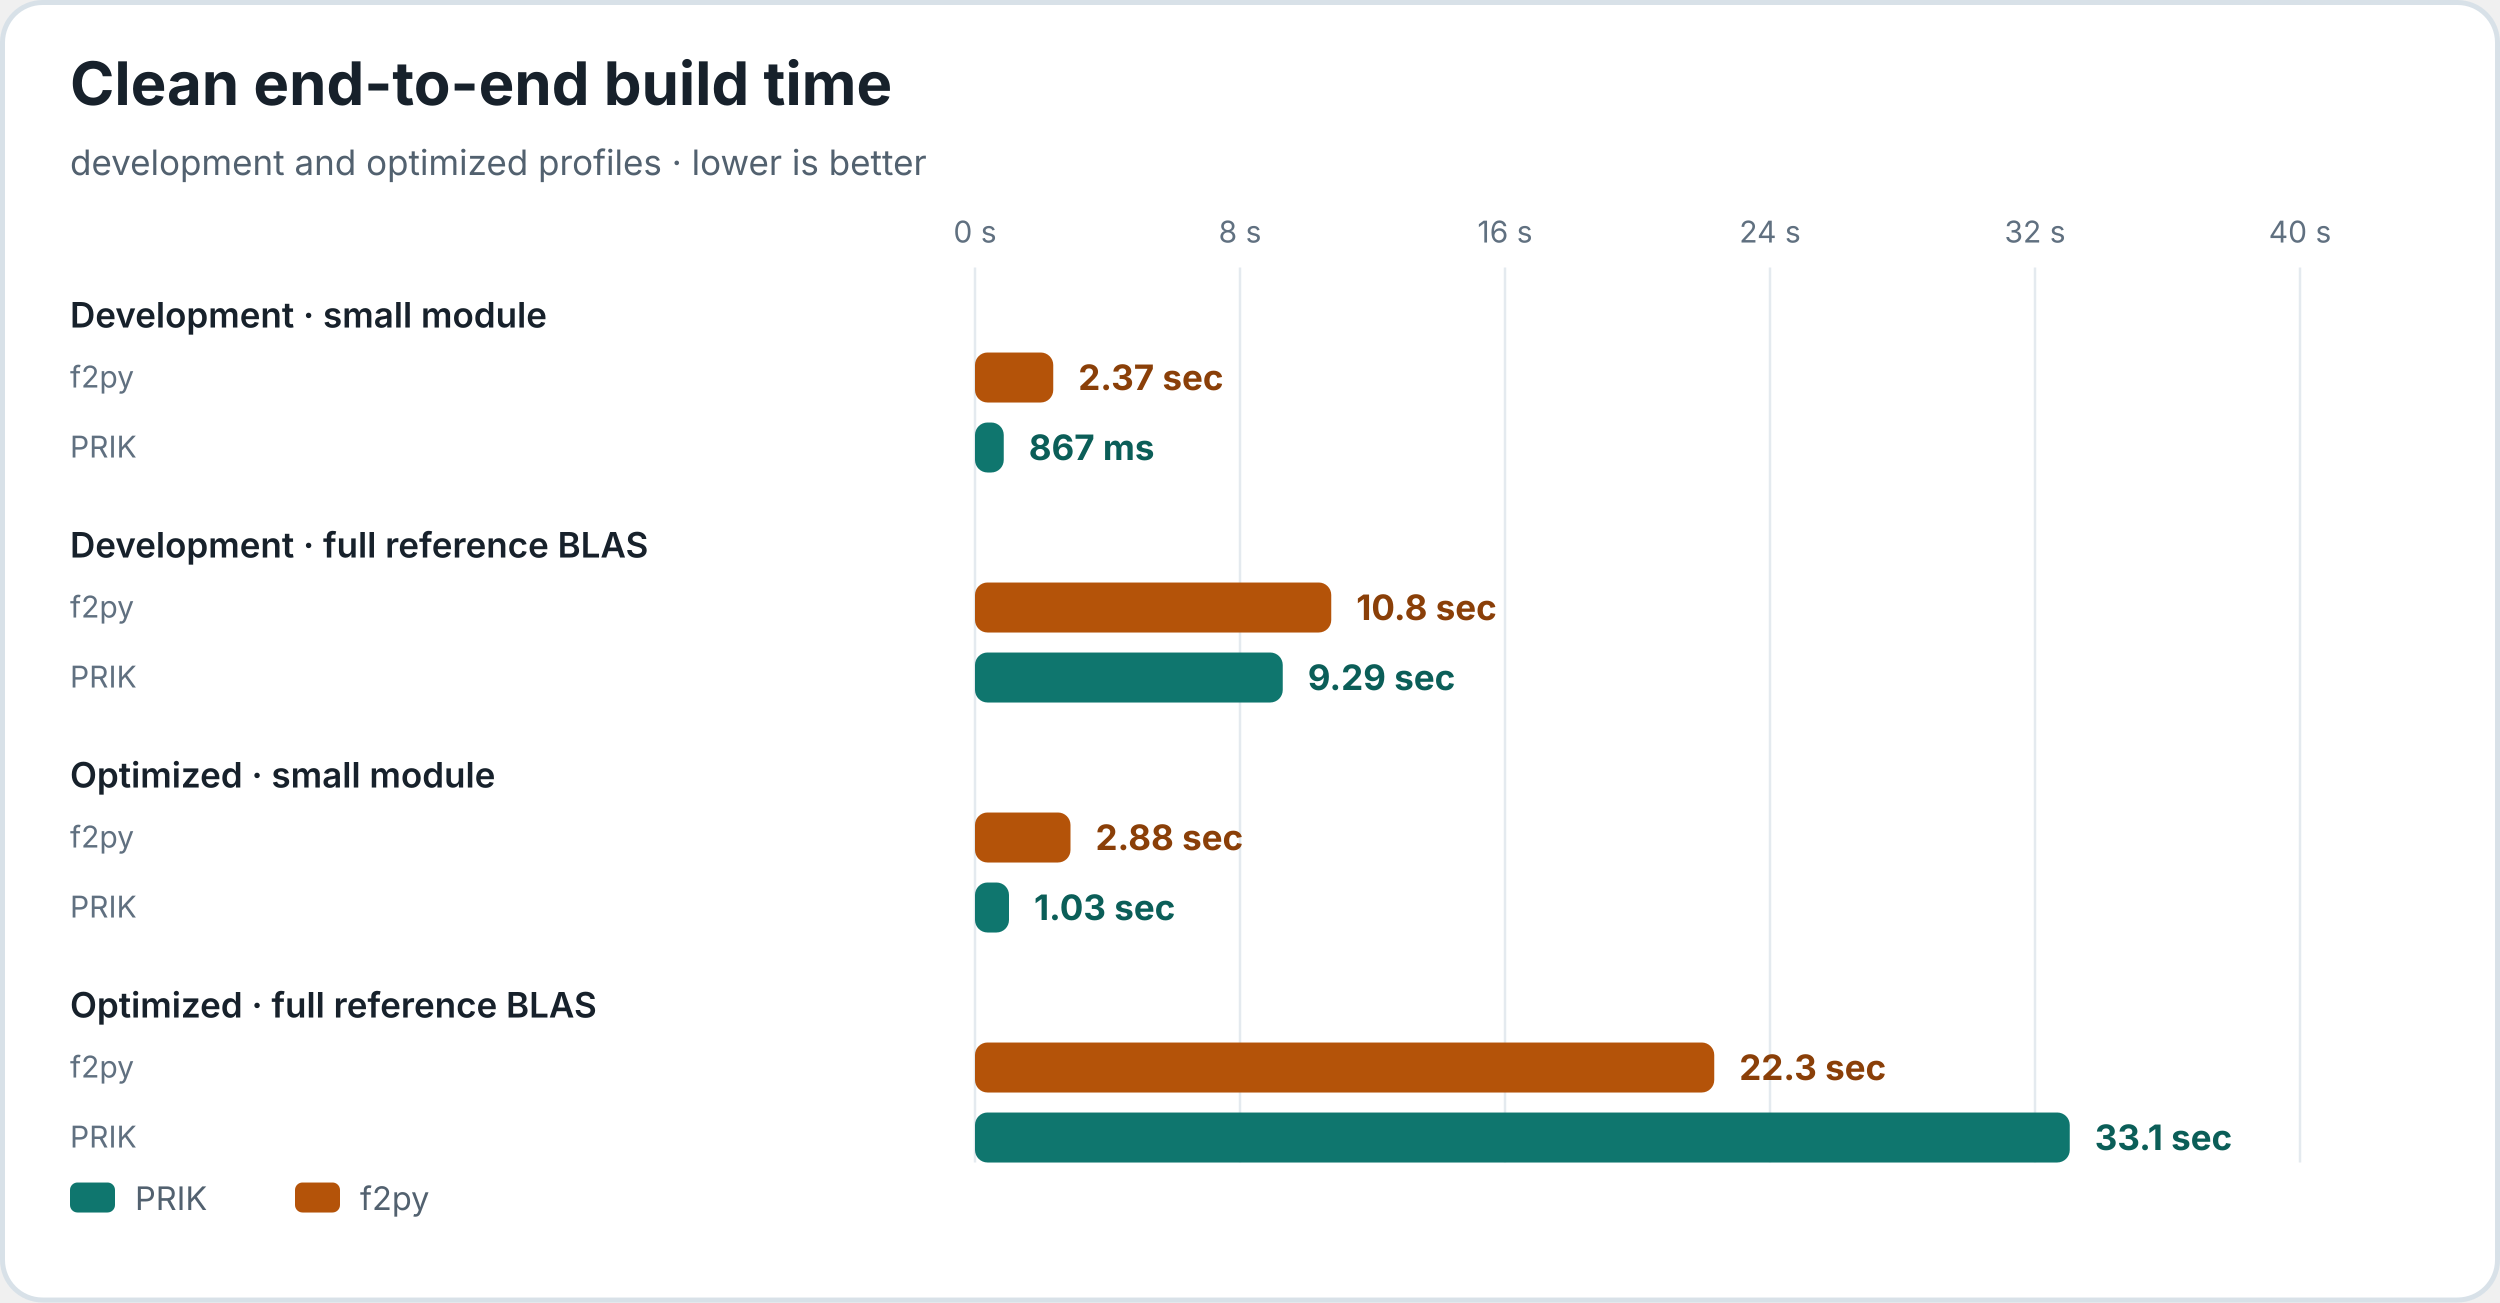
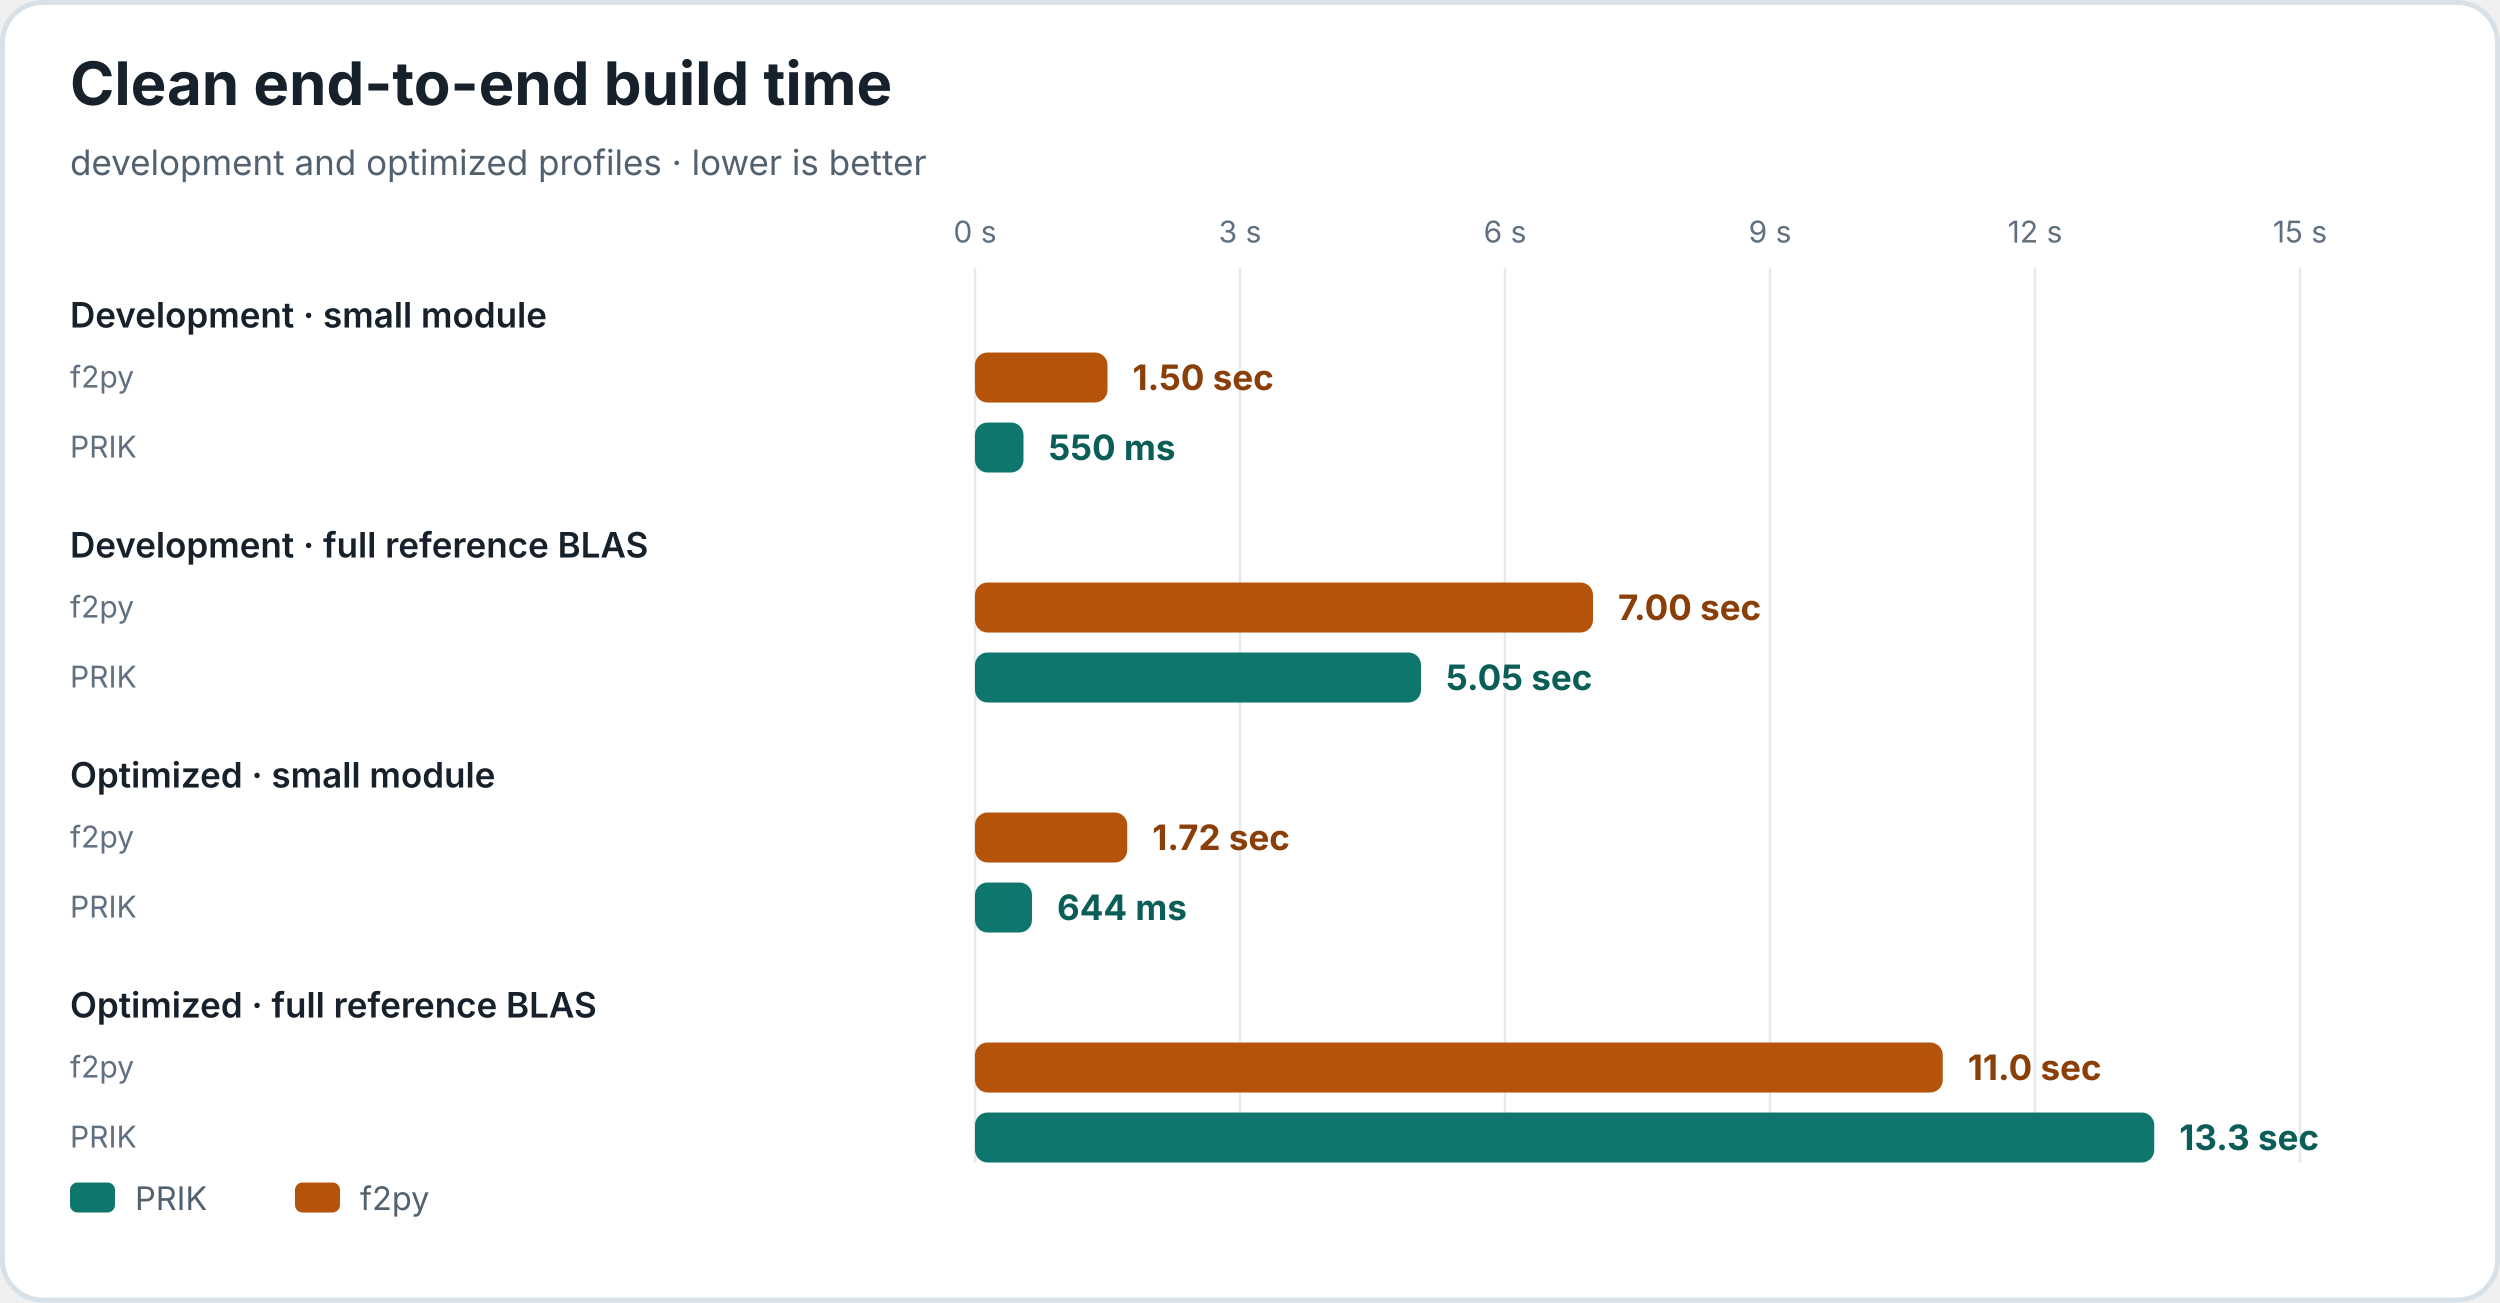
<svg xmlns="http://www.w3.org/2000/svg" viewBox="0 0 1000 521" role="img" aria-labelledby="build-title build-description">
  <rect x="1" y="1" width="998" height="519" rx="16" fill="#ffffff" stroke="#d8e1e8" stroke-width="2" />
  <g font-family="Inter, -apple-system, BlinkMacSystemFont, 'Segoe UI', sans-serif" fill="#17212b">
    <text x="28" y="42" font-size="24" font-weight="700">Clean end-to-end build time</text>
    <text x="28" y="70" font-size="14" fill="#52616f">development and optimized profiles · lower is better</text>
    <g stroke="#e4eaef" stroke-width="1">
      <line x1="390.0" y1="107" x2="390.0" y2="465" />
      <line x1="496.0" y1="107" x2="496.0" y2="465" />
      <line x1="602.0" y1="107" x2="602.0" y2="465" />
      <line x1="708.0" y1="107" x2="708.0" y2="465" />
      <line x1="814.0" y1="107" x2="814.0" y2="465" />
      <line x1="920.0" y1="107" x2="920.0" y2="465" />
    </g>
    <g font-size="12" fill="#607080" text-anchor="middle">
      <text x="390.0" y="97">0 s</text>
-       <text x="496.0" y="97">8 s</text>
-       <text x="602.0" y="97">16 s</text>
-       <text x="708.0" y="97">24 s</text>
-       <text x="814.0" y="97">32 s</text>
-       <text x="920.0" y="97">40 s</text>
+       <text x="496.0" y="97">3 s</text>
+       <text x="602.0" y="97">6 s</text>
+       <text x="708.0" y="97">9 s</text>
+       <text x="814.0" y="97">12 s</text>
+       <text x="920.0" y="97">15 s</text>
    </g>
    <g font-size="14">
      <text x="28" y="131" font-weight="600">Development · small module</text>
      <text x="28" y="155" font-size="12" fill="#607080">f2py</text>
-       <rect x="390" y="141" width="31.3" height="20" rx="5" fill="#b45309" />
-       <text x="431.3" y="156" fill="#8a3f08" font-weight="700">2.37 sec</text>
+       <rect x="390" y="141" width="53.0" height="20" rx="5" fill="#b45309" />
+       <text x="453.0" y="156" fill="#8a3f08" font-weight="700">1.50 sec</text>
      <text x="28" y="183" font-size="12" fill="#607080">PRIK</text>
-       <rect x="390" y="169" width="11.5" height="20" rx="5" fill="#0f766e" />
-       <text x="411.5" y="184" fill="#0b5e58" font-weight="700">867 ms</text>
+       <rect x="390" y="169" width="19.4" height="20" rx="5" fill="#0f766e" />
+       <text x="419.4" y="184" fill="#0b5e58" font-weight="700">550 ms</text>
      <text x="28" y="223" font-weight="600">Development · full reference BLAS</text>
      <text x="28" y="247" font-size="12" fill="#607080">f2py</text>
-       <rect x="390" y="233" width="142.5" height="20" rx="5" fill="#b45309" />
-       <text x="542.5" y="248" fill="#8a3f08" font-weight="700">10.8 sec</text>
+       <rect x="390" y="233" width="247.2" height="20" rx="5" fill="#b45309" />
+       <text x="647.2" y="248" fill="#8a3f08" font-weight="700">7.00 sec</text>
      <text x="28" y="275" font-size="12" fill="#607080">PRIK</text>
-       <rect x="390" y="261" width="123.1" height="20" rx="5" fill="#0f766e" />
-       <text x="523.1" y="276" fill="#0b5e58" font-weight="700">9.29 sec</text>
+       <rect x="390" y="261" width="178.4" height="20" rx="5" fill="#0f766e" />
+       <text x="578.4" y="276" fill="#0b5e58" font-weight="700">5.05 sec</text>
      <text x="28" y="315" font-weight="600">Optimized · small module</text>
      <text x="28" y="339" font-size="12" fill="#607080">f2py</text>
-       <rect x="390" y="325" width="38.2" height="20" rx="5" fill="#b45309" />
-       <text x="438.2" y="340" fill="#8a3f08" font-weight="700">2.88 sec</text>
+       <rect x="390" y="325" width="60.9" height="20" rx="5" fill="#b45309" />
+       <text x="460.9" y="340" fill="#8a3f08" font-weight="700">1.72 sec</text>
      <text x="28" y="367" font-size="12" fill="#607080">PRIK</text>
-       <rect x="390" y="353" width="13.6" height="20" rx="5" fill="#0f766e" />
-       <text x="413.6" y="368" fill="#0b5e58" font-weight="700">1.03 sec</text>
+       <rect x="390" y="353" width="22.8" height="20" rx="5" fill="#0f766e" />
+       <text x="422.8" y="368" fill="#0b5e58" font-weight="700">644 ms</text>
      <text x="28" y="407" font-weight="600">Optimized · full reference BLAS</text>
      <text x="28" y="431" font-size="12" fill="#607080">f2py</text>
-       <rect x="390" y="417" width="295.7" height="20" rx="5" fill="#b45309" />
-       <text x="695.7" y="432" fill="#8a3f08" font-weight="700">22.3 sec</text>
+       <rect x="390" y="417" width="387.1" height="20" rx="5" fill="#b45309" />
+       <text x="787.1" y="432" fill="#8a3f08" font-weight="700">11.0 sec</text>
      <text x="28" y="459" font-size="12" fill="#607080">PRIK</text>
-       <rect x="390" y="445" width="437.9" height="20" rx="5" fill="#0f766e" />
-       <text x="837.9" y="460" fill="#0b5e58" font-weight="700">33.1 sec</text>
+       <rect x="390" y="445" width="471.7" height="20" rx="5" fill="#0f766e" />
+       <text x="871.7" y="460" fill="#0b5e58" font-weight="700">13.3 sec</text>
    </g>
    <g font-size="13">
      <rect x="28" y="473" width="18" height="12" rx="3" fill="#0f766e" />
      <text x="54" y="484" fill="#52616f">PRIK</text>
      <rect x="118" y="473" width="18" height="12" rx="3" fill="#b45309" />
      <text x="144" y="484" fill="#52616f">f2py</text>
    </g>
  </g>
</svg>
